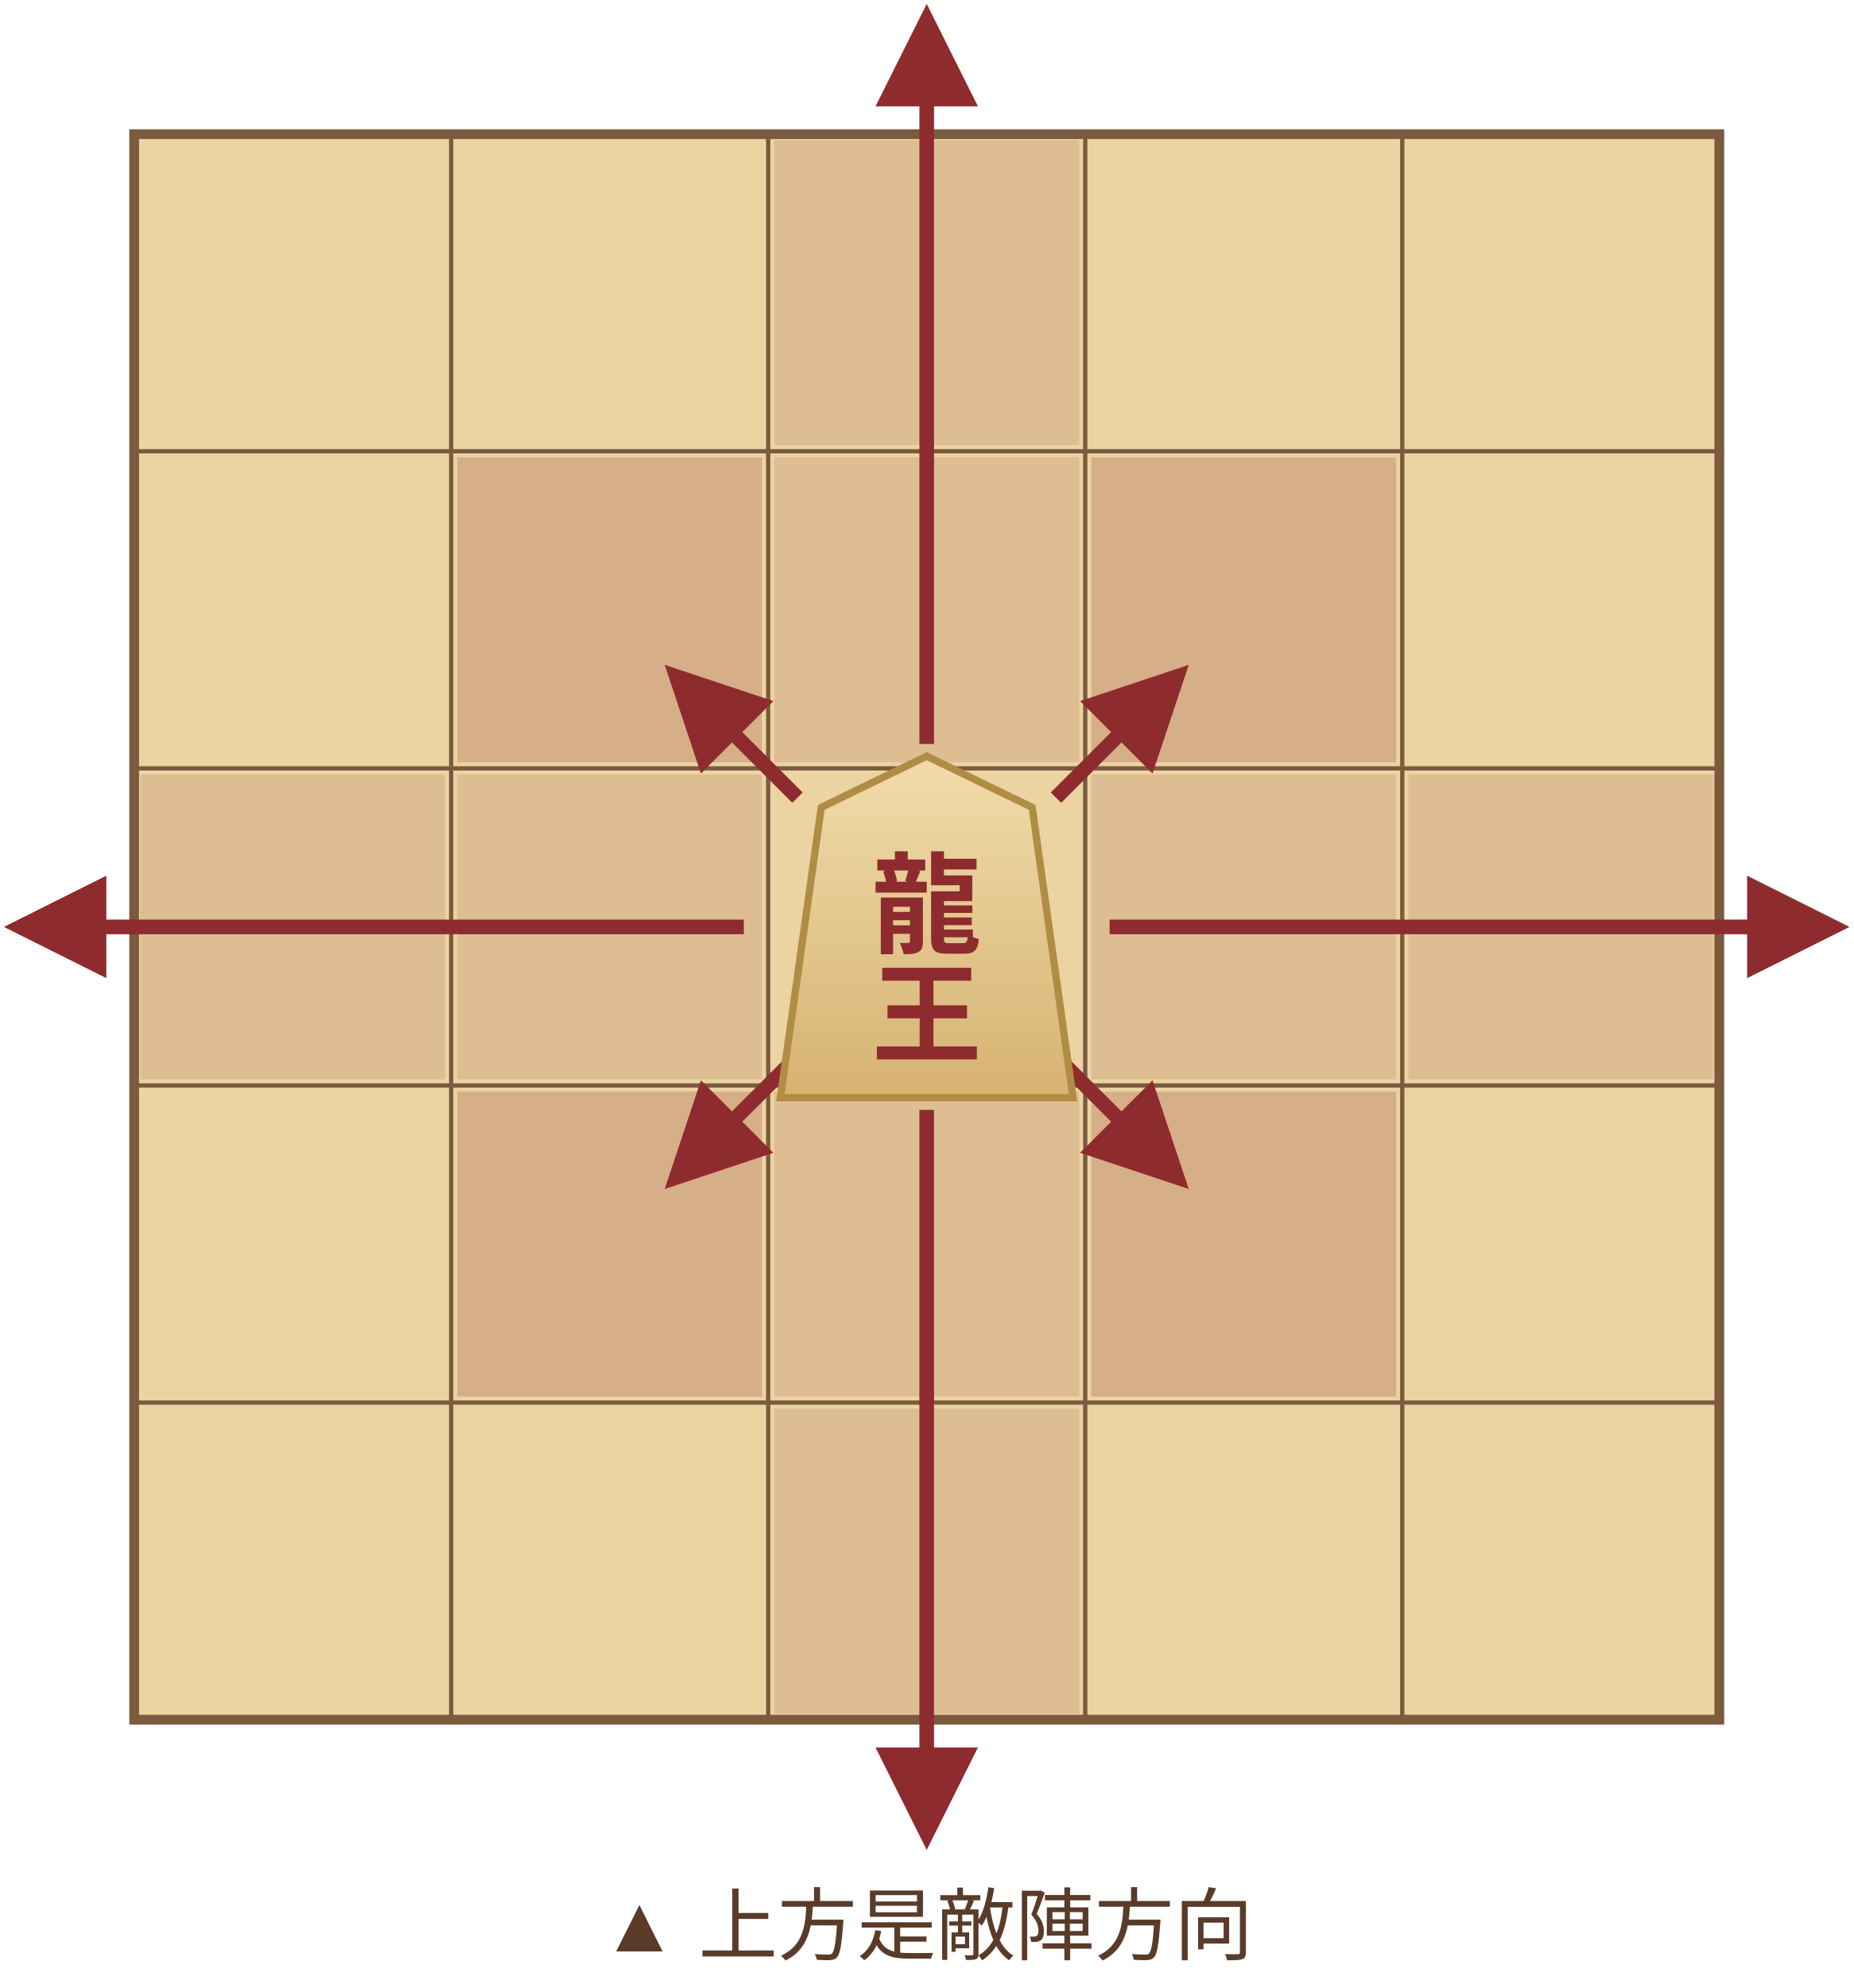
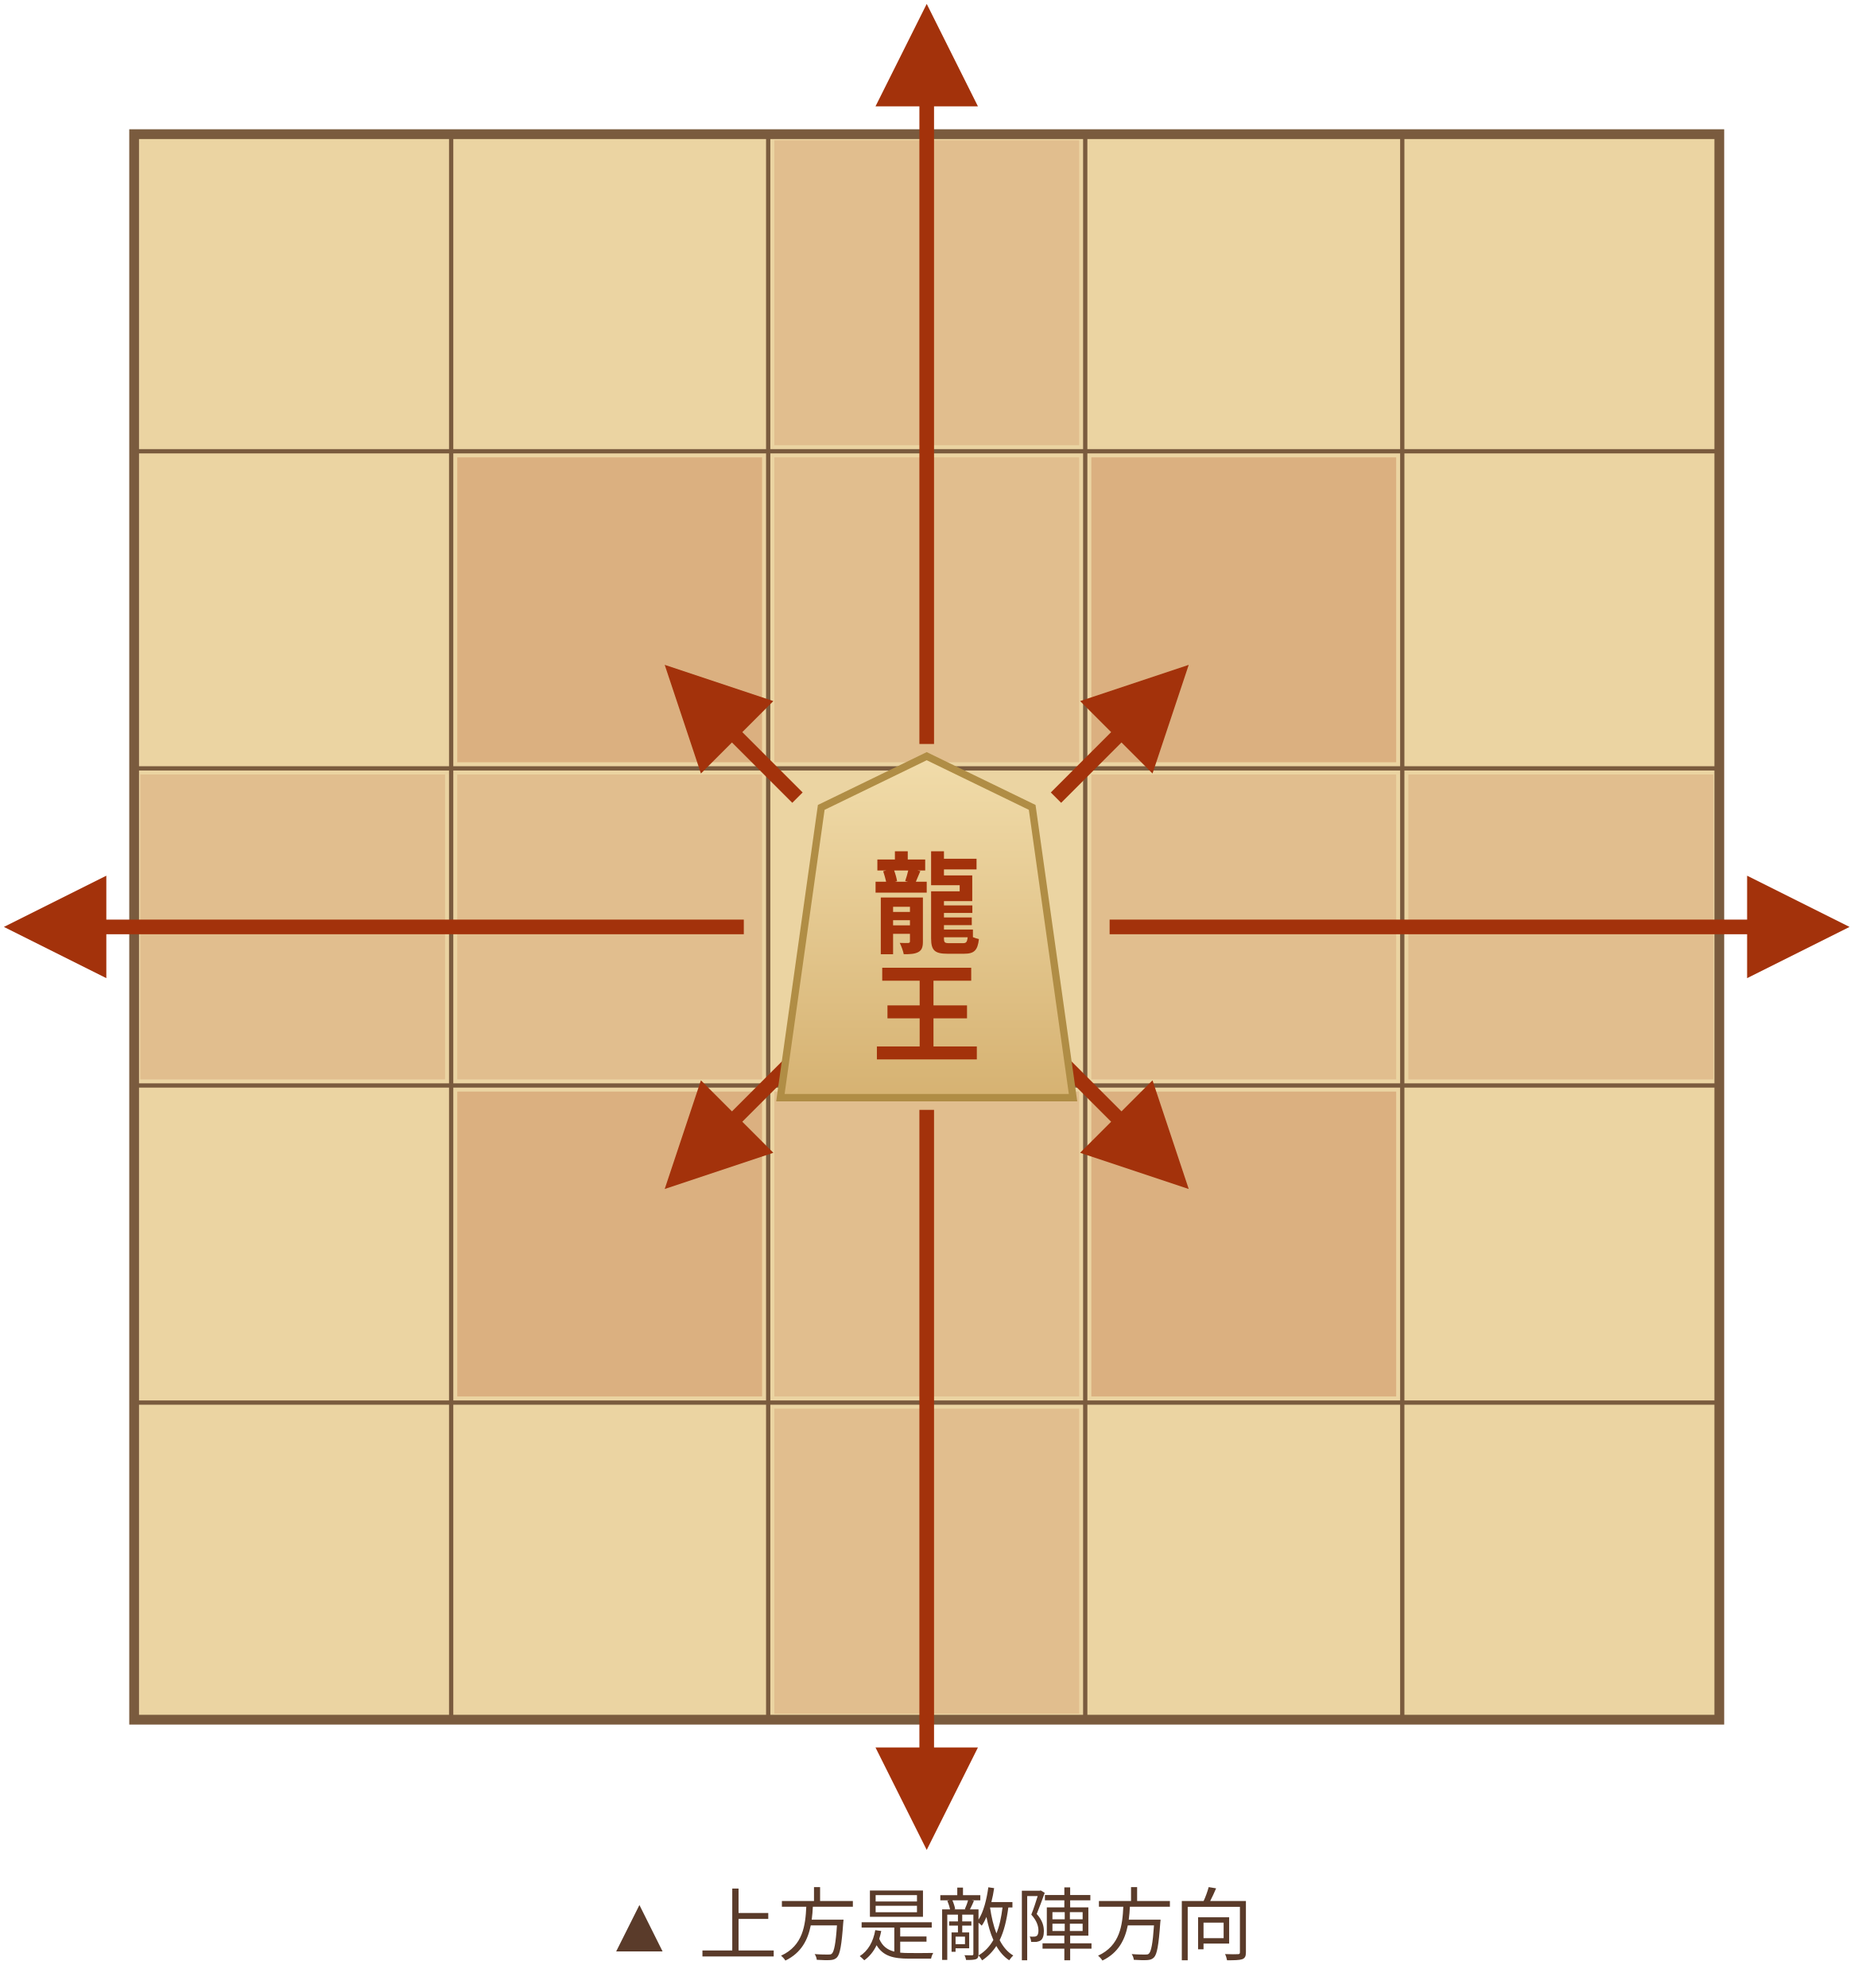
<svg xmlns="http://www.w3.org/2000/svg" class="dg" viewBox="0 0 304 326" width="304" height="326" role="img" aria-label="龍王的走法">
  <defs>
    <linearGradient id="wood-mv-dragon" x1="0" y1="0" x2="0" y2="1">
      <stop offset="0" stop-color="#F1DCAA" />
      <stop offset="1" stop-color="#D6B272" />
    </linearGradient>
    <marker id="ar-mv-dragon" viewBox="0 0 10 10" refX="8" refY="5" markerWidth="7" markerHeight="7" orient="auto-start-reverse">
-       <path d="M0,0 L10,5 L0,10 z" fill="#8E2B2F" />
+       <path d="M0,0 L10,5 L0,10 z" fill="#A3320B" />
    </marker>
  </defs>
  <rect x="22" y="22" width="260" height="260" fill="#EBD4A2" stroke="#7A5B3E" stroke-width="1.6" />
  <line x1="74" y1="22" x2="74" y2="282" stroke="#7A5B3E" stroke-width="0.7" />
  <line x1="22" y1="74" x2="282" y2="74" stroke="#7A5B3E" stroke-width="0.7" />
  <line x1="126" y1="22" x2="126" y2="282" stroke="#7A5B3E" stroke-width="0.7" />
  <line x1="22" y1="126" x2="282" y2="126" stroke="#7A5B3E" stroke-width="0.7" />
  <line x1="178" y1="22" x2="178" y2="282" stroke="#7A5B3E" stroke-width="0.7" />
  <line x1="22" y1="178" x2="282" y2="178" stroke="#7A5B3E" stroke-width="0.7" />
  <line x1="230" y1="22" x2="230" y2="282" stroke="#7A5B3E" stroke-width="0.7" />
  <line x1="22" y1="230" x2="282" y2="230" stroke="#7A5B3E" stroke-width="0.7" />
-   <rect x="127" y="75" width="50" height="50" fill="#8E2B2F" opacity="0.14" />
-   <rect x="127" y="23" width="50" height="50" fill="#8E2B2F" opacity="0.14" />
-   <line x1="152.0" y1="122.0" x2="152.0" y2="4.0" stroke="#8E2B2F" stroke-width="2.4" marker-end="url(#ar-mv-dragon)" />
-   <rect x="127" y="179" width="50" height="50" fill="#8E2B2F" opacity="0.14" />
-   <rect x="127" y="231" width="50" height="50" fill="#8E2B2F" opacity="0.14" />
-   <line x1="152.0" y1="182.0" x2="152.0" y2="300.0" stroke="#8E2B2F" stroke-width="2.4" marker-end="url(#ar-mv-dragon)" />
-   <rect x="75" y="127" width="50" height="50" fill="#8E2B2F" opacity="0.14" />
-   <rect x="23" y="127" width="50" height="50" fill="#8E2B2F" opacity="0.14" />
-   <line x1="122.0" y1="152.0" x2="4.0" y2="152.0" stroke="#8E2B2F" stroke-width="2.4" marker-end="url(#ar-mv-dragon)" />
-   <rect x="179" y="127" width="50" height="50" fill="#8E2B2F" opacity="0.14" />
-   <rect x="231" y="127" width="50" height="50" fill="#8E2B2F" opacity="0.14" />
-   <line x1="182.0" y1="152.0" x2="300.0" y2="152.0" stroke="#8E2B2F" stroke-width="2.4" marker-end="url(#ar-mv-dragon)" />
-   <rect x="75" y="75" width="50" height="50" fill="#8E2B2F" opacity="0.22" />
-   <line x1="130.8" y1="130.8" x2="111.4" y2="111.4" stroke="#8E2B2F" stroke-width="2.4" marker-end="url(#ar-mv-dragon)" />
-   <rect x="179" y="75" width="50" height="50" fill="#8E2B2F" opacity="0.22" />
-   <line x1="173.2" y1="130.8" x2="192.6" y2="111.4" stroke="#8E2B2F" stroke-width="2.4" marker-end="url(#ar-mv-dragon)" />
-   <rect x="75" y="179" width="50" height="50" fill="#8E2B2F" opacity="0.22" />
-   <line x1="130.8" y1="173.2" x2="111.4" y2="192.6" stroke="#8E2B2F" stroke-width="2.4" marker-end="url(#ar-mv-dragon)" />
-   <rect x="179" y="179" width="50" height="50" fill="#8E2B2F" opacity="0.22" />
-   <line x1="173.2" y1="173.2" x2="192.6" y2="192.6" stroke="#8E2B2F" stroke-width="2.4" marker-end="url(#ar-mv-dragon)" />
+   <rect x="127" y="75" width="50" height="50" fill="#A3320B" opacity="0.14" />
+   <rect x="127" y="23" width="50" height="50" fill="#A3320B" opacity="0.14" />
+   <line x1="152.0" y1="122.0" x2="152.0" y2="4.0" stroke="#A3320B" stroke-width="2.4" marker-end="url(#ar-mv-dragon)" />
+   <rect x="127" y="179" width="50" height="50" fill="#A3320B" opacity="0.14" />
+   <rect x="127" y="231" width="50" height="50" fill="#A3320B" opacity="0.14" />
+   <line x1="152.0" y1="182.0" x2="152.0" y2="300.0" stroke="#A3320B" stroke-width="2.4" marker-end="url(#ar-mv-dragon)" />
+   <rect x="75" y="127" width="50" height="50" fill="#A3320B" opacity="0.14" />
+   <rect x="23" y="127" width="50" height="50" fill="#A3320B" opacity="0.14" />
+   <line x1="122.0" y1="152.0" x2="4.0" y2="152.0" stroke="#A3320B" stroke-width="2.4" marker-end="url(#ar-mv-dragon)" />
+   <rect x="179" y="127" width="50" height="50" fill="#A3320B" opacity="0.14" />
+   <rect x="231" y="127" width="50" height="50" fill="#A3320B" opacity="0.14" />
+   <line x1="182.0" y1="152.0" x2="300.0" y2="152.0" stroke="#A3320B" stroke-width="2.4" marker-end="url(#ar-mv-dragon)" />
+   <rect x="75" y="75" width="50" height="50" fill="#A3320B" opacity="0.22" />
+   <line x1="130.8" y1="130.8" x2="111.4" y2="111.4" stroke="#A3320B" stroke-width="2.4" marker-end="url(#ar-mv-dragon)" />
+   <rect x="179" y="75" width="50" height="50" fill="#A3320B" opacity="0.22" />
+   <line x1="173.2" y1="130.8" x2="192.6" y2="111.4" stroke="#A3320B" stroke-width="2.4" marker-end="url(#ar-mv-dragon)" />
+   <rect x="75" y="179" width="50" height="50" fill="#A3320B" opacity="0.22" />
+   <line x1="130.8" y1="173.2" x2="111.4" y2="192.6" stroke="#A3320B" stroke-width="2.4" marker-end="url(#ar-mv-dragon)" />
+   <rect x="179" y="179" width="50" height="50" fill="#A3320B" opacity="0.22" />
+   <line x1="173.2" y1="173.2" x2="192.6" y2="192.6" stroke="#A3320B" stroke-width="2.4" marker-end="url(#ar-mv-dragon)" />
  <g transform="translate(152.0,152.0)">
    <polygon points="0.0,-28.0 17.3,-19.6 24.0,28.0 -24.0,28.0 -17.3,-19.6" fill="url(#wood-mv-dragon)" stroke="#B08D45" stroke-width="1.2" />
-     <text x="0" y="2.9" font-size="18.0" text-anchor="middle" fill="#8E2B2F" font-weight="700">龍</text>
-     <text x="0" y="20.9" font-size="18.0" text-anchor="middle" fill="#8E2B2F" font-weight="700">王</text>
+     <text x="0" y="2.9" font-size="18.0" text-anchor="middle" fill="#A3320B" font-weight="700">龍</text>
+     <text x="0" y="20.9" font-size="18.0" text-anchor="middle" fill="#A3320B" font-weight="700">王</text>
  </g>
  <text x="152.0" y="320" font-size="13" text-anchor="middle" fill="#5A3B2A">▲ 上方是敵陣方向</text>
</svg>
